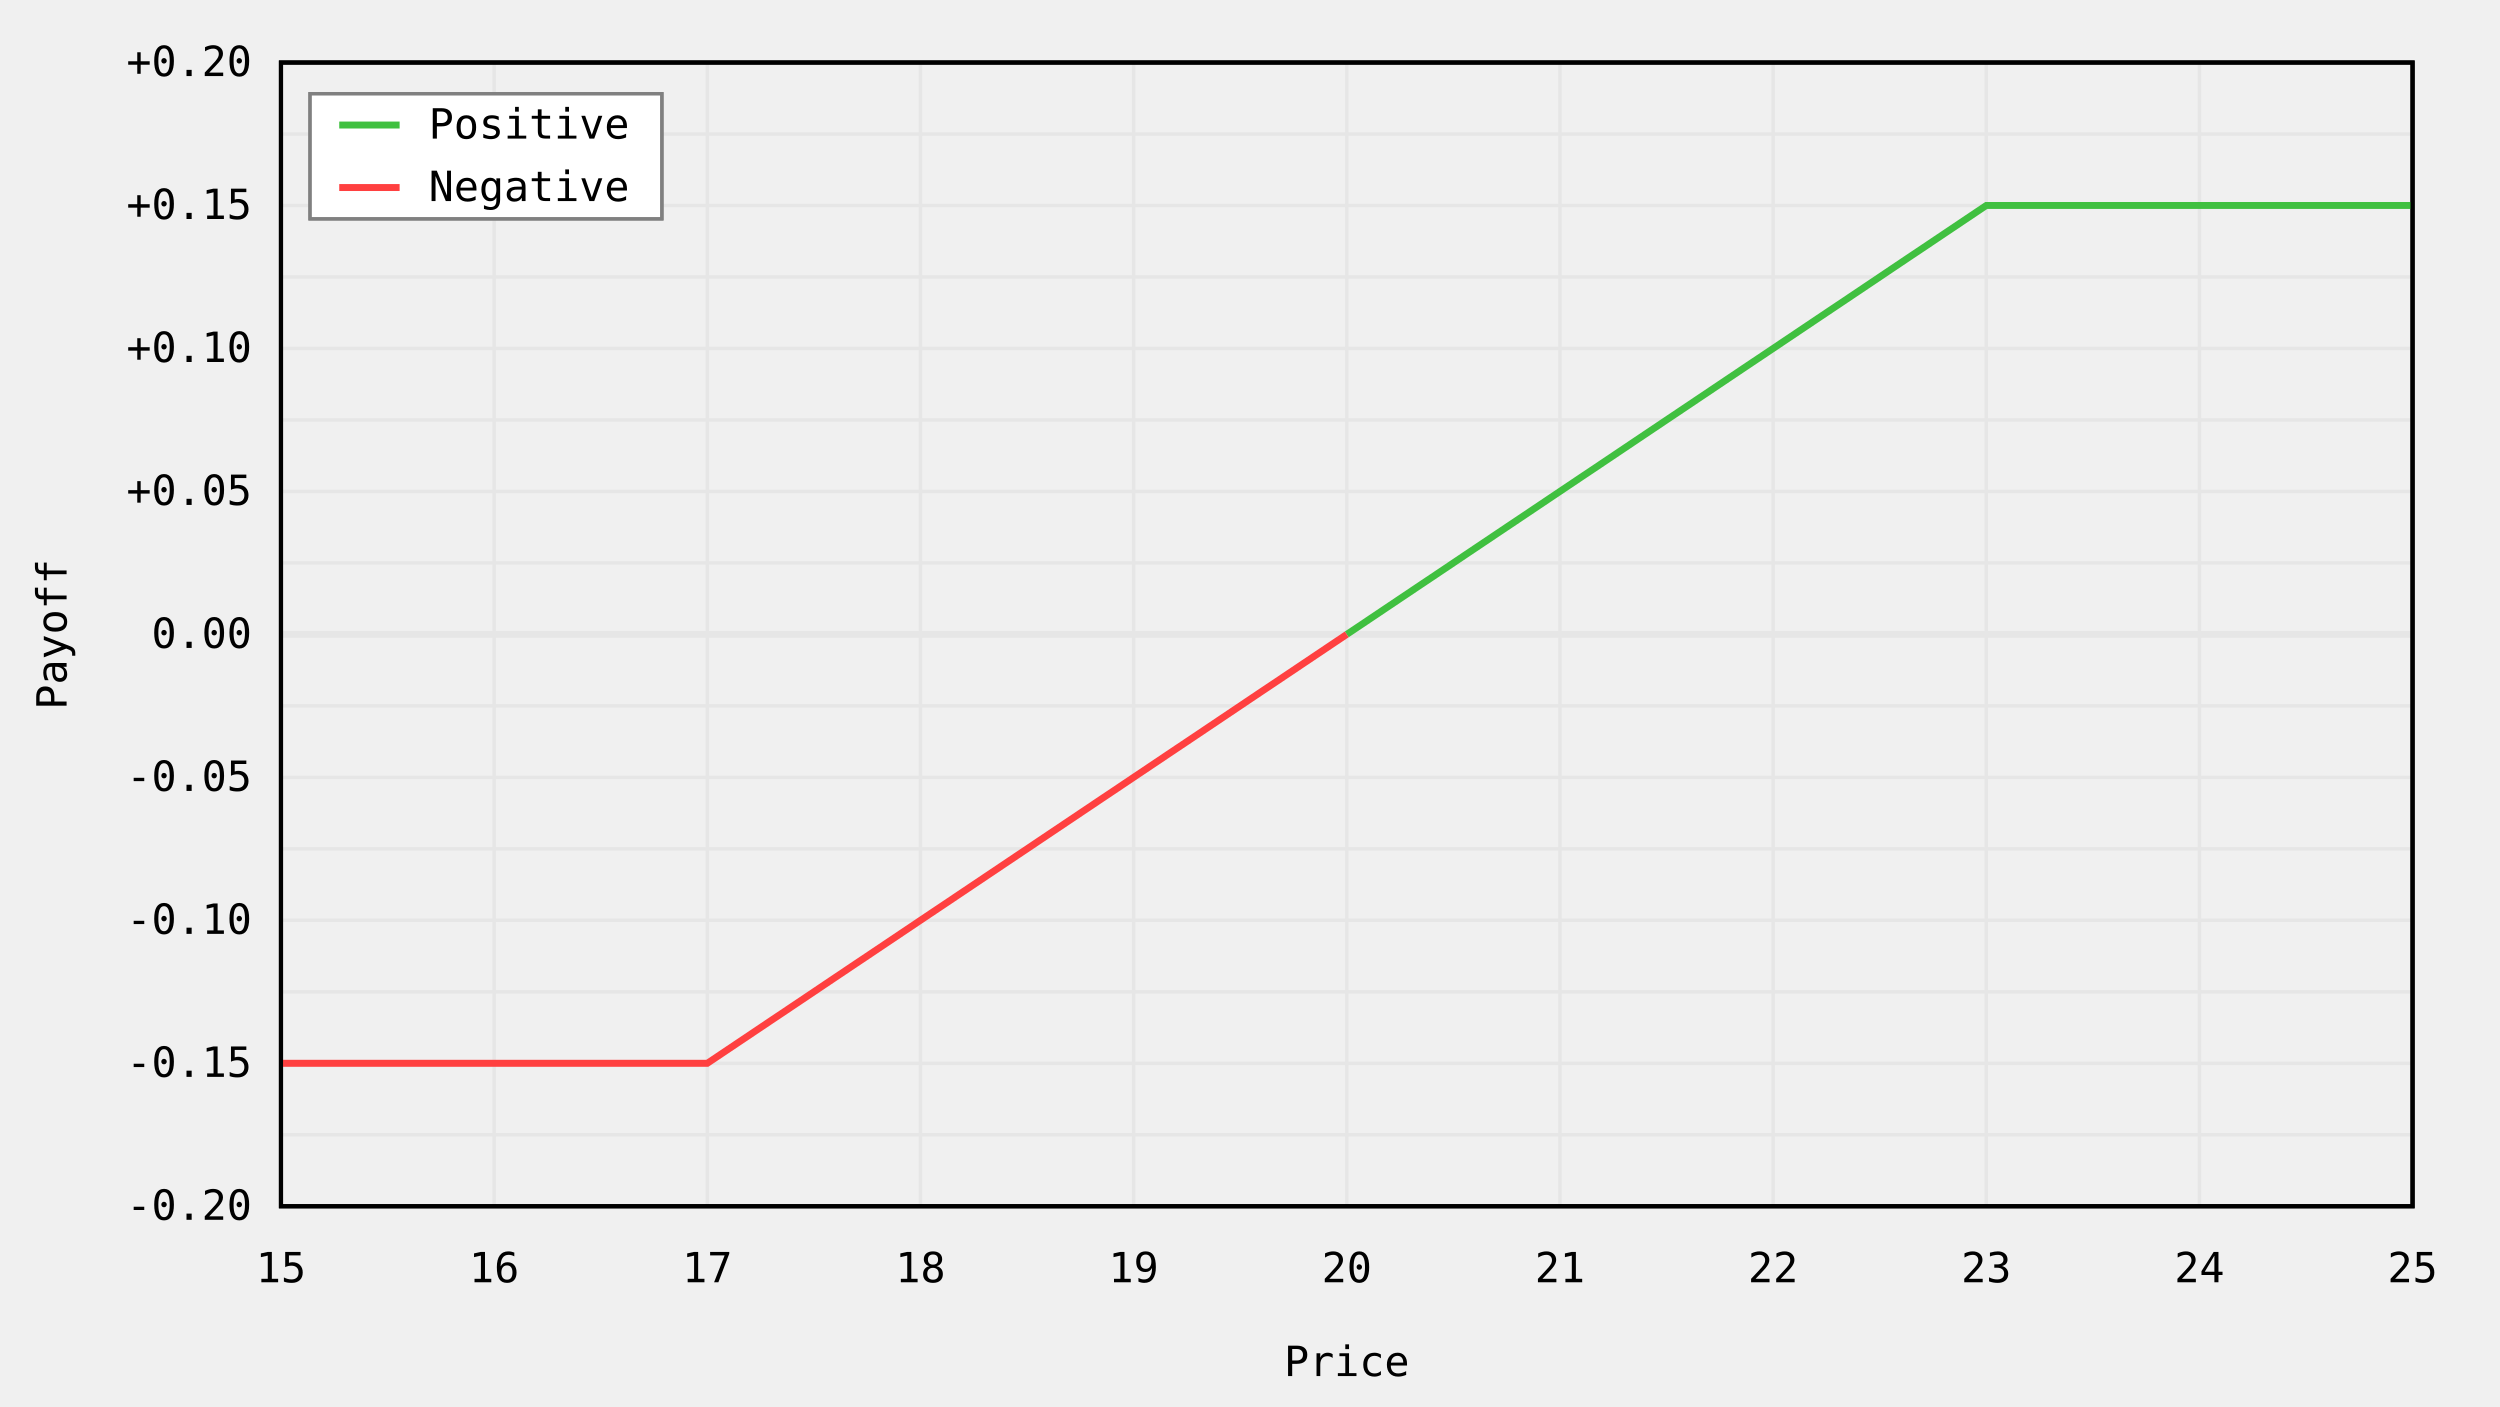
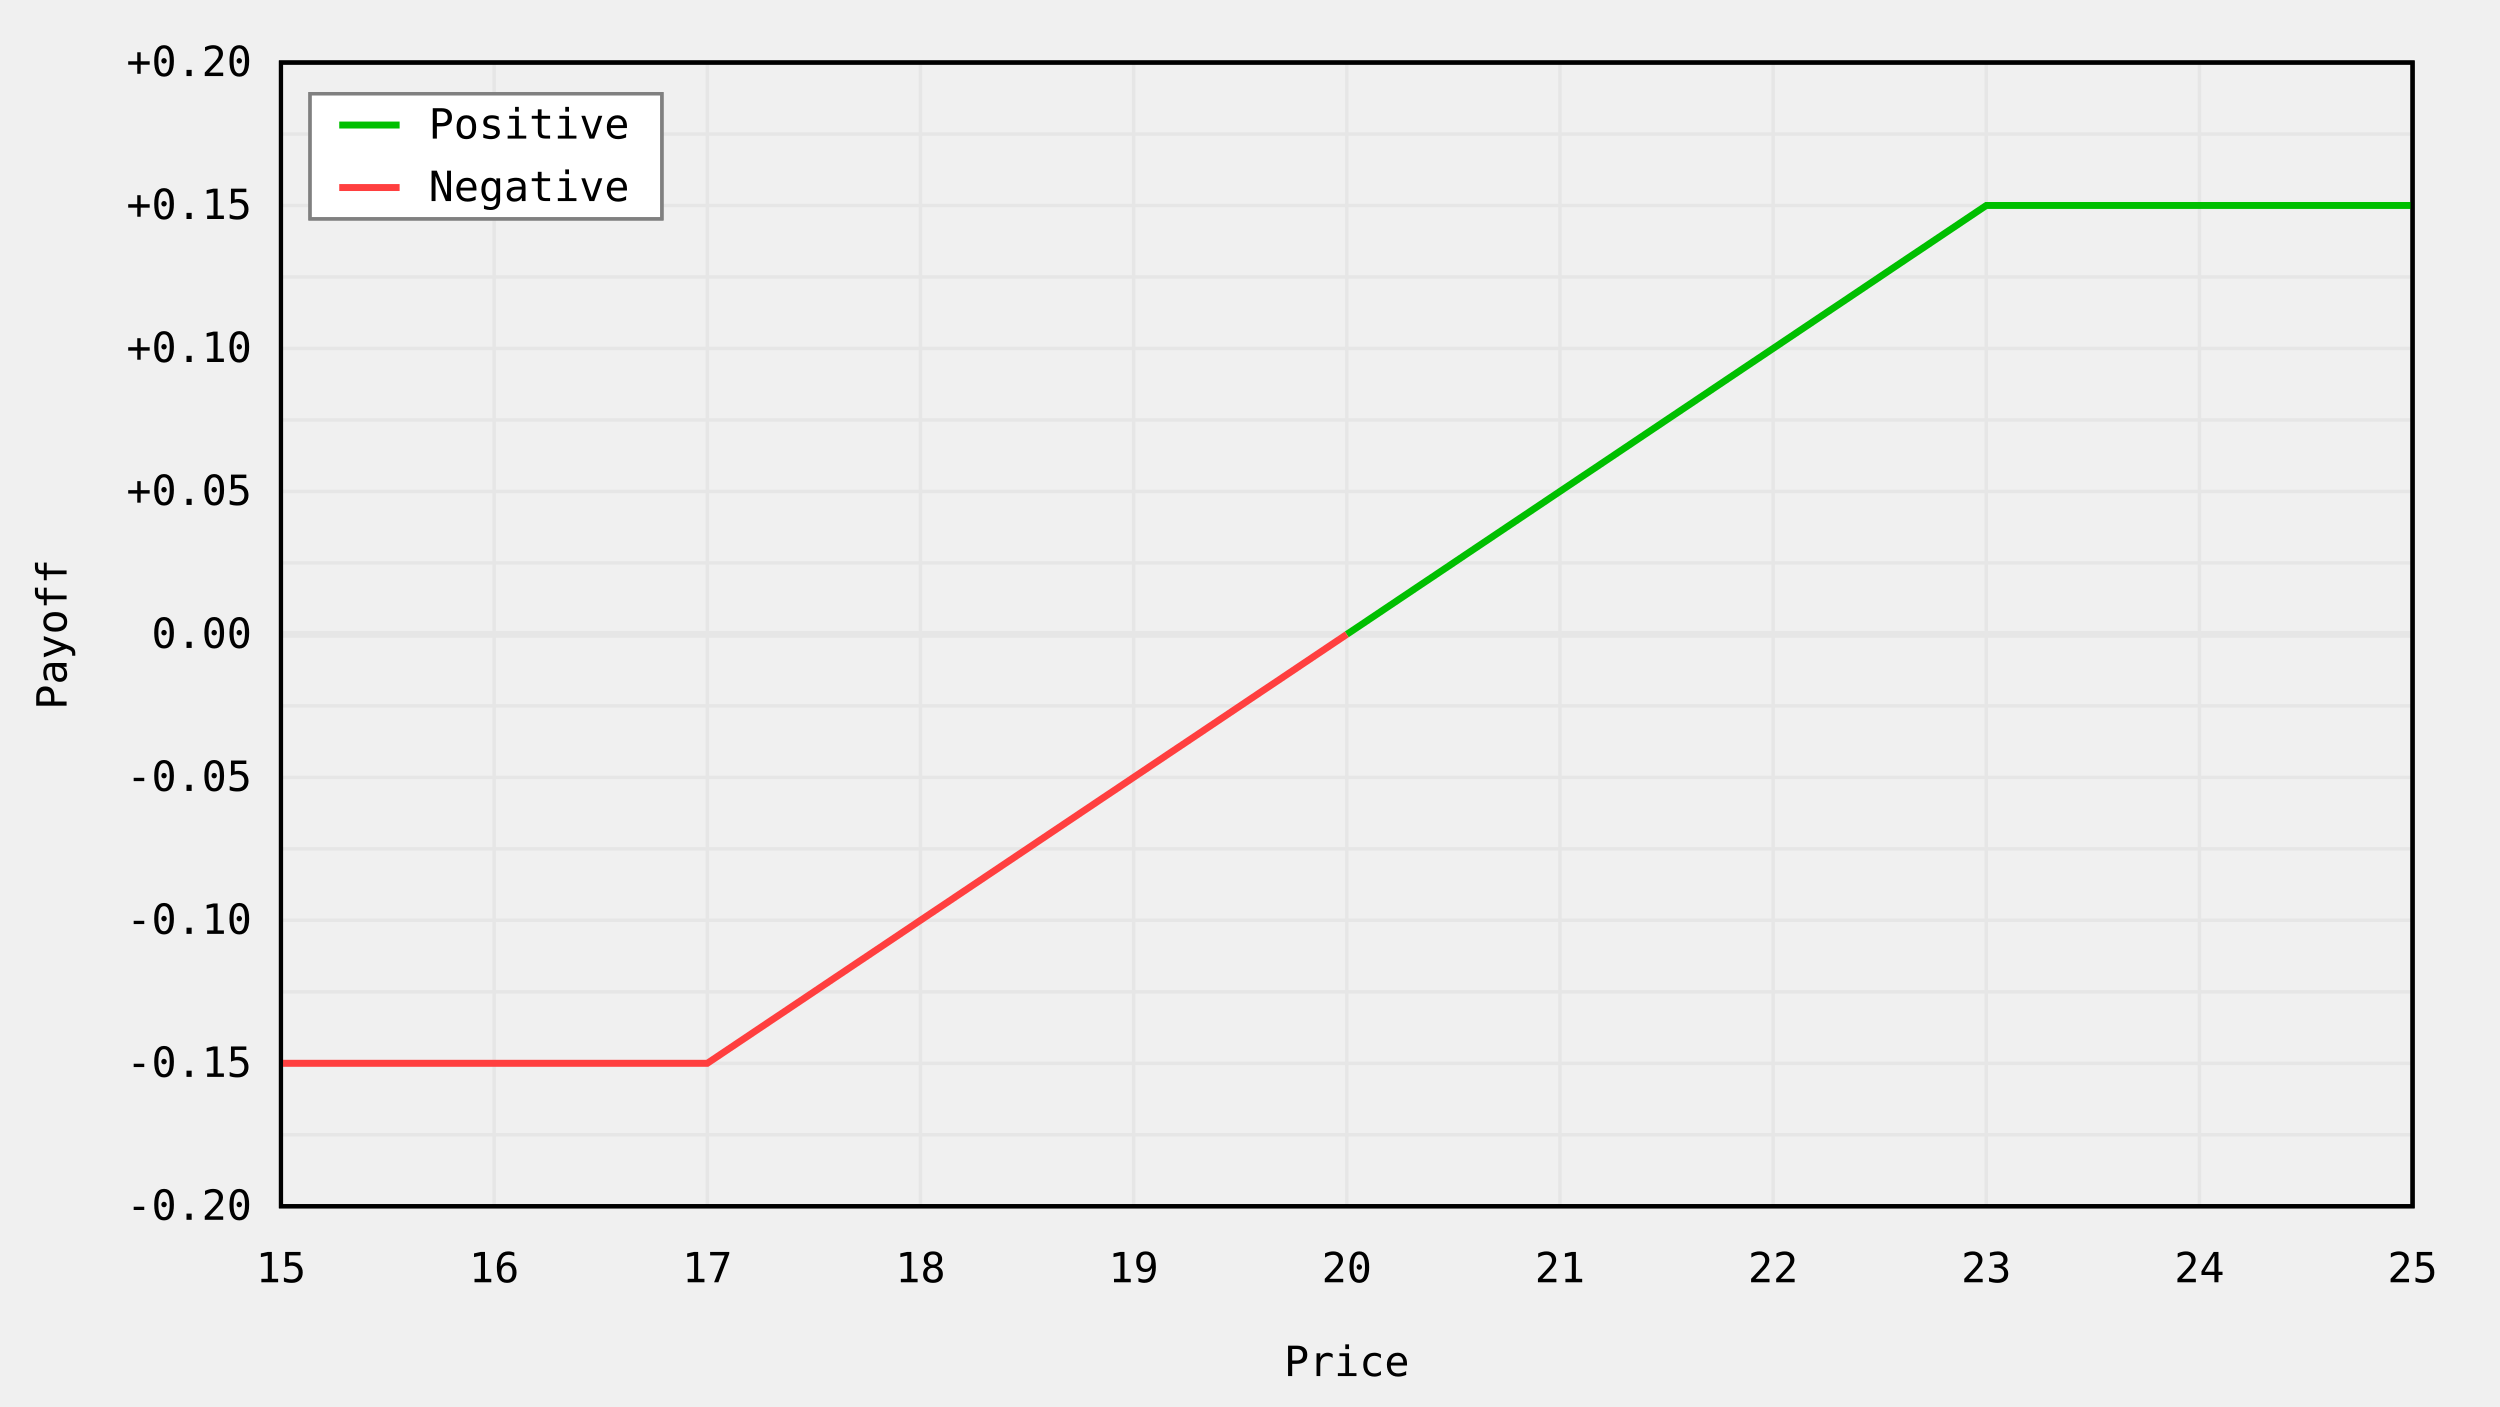
<svg xmlns="http://www.w3.org/2000/svg" xmlns:xlink="http://www.w3.org/1999/xlink" width="720" height="405" viewBox="0 0 720 405">
  <g id="gnuplot_canvas">
    <rect x="0" y="0" width="720" height="405" fill="none" />
    <defs>
      <circle id="gpDot" r="0.5" stroke-width="0.5" stroke="currentColor" />
      <path id="gpPt0" stroke-width="0.222" stroke="currentColor" d="M-1,0 h2 M0,-1 v2" />
      <path id="gpPt1" stroke-width="0.222" stroke="currentColor" d="M-1,-1 L1,1 M1,-1 L-1,1" />
      <path id="gpPt2" stroke-width="0.222" stroke="currentColor" d="M-1,0 L1,0 M0,-1 L0,1 M-1,-1 L1,1 M-1,1 L1,-1" />
      <rect id="gpPt3" stroke-width="0.222" stroke="currentColor" x="-1" y="-1" width="2" height="2" />
      <rect id="gpPt4" stroke-width="0.222" stroke="currentColor" fill="currentColor" x="-1" y="-1" width="2" height="2" />
      <circle id="gpPt5" stroke-width="0.222" stroke="currentColor" cx="0" cy="0" r="1" />
      <use xlink:href="#gpPt5" id="gpPt6" fill="currentColor" stroke="none" />
      <path id="gpPt7" stroke-width="0.222" stroke="currentColor" d="M0,-1.33 L-1.33,0.67 L1.33,0.67 z" />
      <use xlink:href="#gpPt7" id="gpPt8" fill="currentColor" stroke="none" />
      <use xlink:href="#gpPt7" id="gpPt9" stroke="currentColor" transform="rotate(180)" />
      <use xlink:href="#gpPt9" id="gpPt10" fill="currentColor" stroke="none" />
      <use xlink:href="#gpPt3" id="gpPt11" stroke="currentColor" transform="rotate(45)" />
      <use xlink:href="#gpPt11" id="gpPt12" fill="currentColor" stroke="none" />
      <path id="gpPt13" stroke-width="0.222" stroke="currentColor" d="M0,1.330 L1.265,0.411 L0.782,-1.067 L-0.782,-1.076 L-1.265,0.411 z" />
      <use xlink:href="#gpPt13" id="gpPt14" fill="currentColor" stroke="none" />
      <filter id="textbox" filterUnits="objectBoundingBox" x="0" y="0" height="1" width="1">
        <feFlood flood-color="white" flood-opacity="1" result="bgnd" />
        <feComposite in="SourceGraphic" in2="bgnd" operator="atop" />
      </filter>
      <filter id="greybox" filterUnits="objectBoundingBox" x="0" y="0" height="1" width="1">
        <feFlood flood-color="lightgrey" flood-opacity="1" result="grey" />
        <feComposite in="SourceGraphic" in2="grey" operator="atop" />
      </filter>
    </defs>
    <g fill="none" color="white" stroke="currentColor" stroke-width="1.00" stroke-linecap="butt" stroke-linejoin="miter">
</g>
    <g fill="none" color="white" stroke="currentColor" stroke-width="1.20" stroke-linecap="butt" stroke-linejoin="miter">
</g>
    <g fill="none" color="black" stroke="currentColor" stroke-width="1.20" stroke-linecap="butt" stroke-linejoin="miter">
</g>
    <g fill="none" color="black" stroke="black" stroke-width="1.00" stroke-linecap="butt" stroke-linejoin="miter">
</g>
    <g fill="none" color="black" stroke="currentColor" stroke-width="1.00" stroke-linecap="butt" stroke-linejoin="miter">
      <path stroke="rgb(230, 230, 230)" class="gridline" d="M80.92,182.70 L694.82,182.70  " />
    </g>
    <g fill="none" color="black" stroke="rgb(230, 230, 230)" stroke-width="1.20" stroke-linecap="butt" stroke-linejoin="miter">
</g>
    <g fill="none" color="black" stroke="currentColor" stroke-width="1.20" stroke-linecap="butt" stroke-linejoin="miter">
      <path stroke="black" d="M80.92,182.70 M694.82,182.70  " />
      <g transform="translate(72.53,186.60)" stroke="none" fill="black" font-family="monospace" font-size="12.00" text-anchor="end">
        <text>
          <tspan font-family="monospace">0.00</tspan>
        </text>
      </g>
    </g>
    <g fill="none" color="black" stroke="currentColor" stroke-width="1.20" stroke-linecap="butt" stroke-linejoin="miter">
</g>
    <g fill="none" color="black" stroke="black" stroke-width="1.00" stroke-linecap="butt" stroke-linejoin="miter">
</g>
    <g fill="none" color="black" stroke="currentColor" stroke-width="1.00" stroke-linecap="butt" stroke-linejoin="miter">
      <path stroke="rgb(230, 230, 230)" class="gridline" d="M80.92,347.40 L694.82,347.40  " />
    </g>
    <g fill="none" color="black" stroke="rgb(230, 230, 230)" stroke-width="1.20" stroke-linecap="butt" stroke-linejoin="miter">
</g>
    <g fill="none" color="black" stroke="currentColor" stroke-width="1.20" stroke-linecap="butt" stroke-linejoin="miter">
      <path stroke="black" d="M80.92,347.40 M694.82,347.40  " />
      <g transform="translate(72.53,351.30)" stroke="none" fill="black" font-family="monospace" font-size="12.00" text-anchor="end">
        <text>
          <tspan font-family="monospace">-0.20</tspan>
        </text>
      </g>
    </g>
    <g fill="none" color="black" stroke="currentColor" stroke-width="1.20" stroke-linecap="butt" stroke-linejoin="miter">
</g>
    <g fill="none" color="black" stroke="black" stroke-width="1.00" stroke-linecap="butt" stroke-linejoin="miter">
</g>
    <g fill="none" color="black" stroke="currentColor" stroke-width="1.00" stroke-linecap="butt" stroke-linejoin="miter">
      <path stroke="rgb(230, 230, 230)" class="gridline" d="M80.92,326.81 L694.82,326.81  " />
    </g>
    <g fill="none" color="black" stroke="rgb(230, 230, 230)" stroke-width="1.20" stroke-linecap="butt" stroke-linejoin="miter">
</g>
    <g fill="none" color="black" stroke="currentColor" stroke-width="1.20" stroke-linecap="butt" stroke-linejoin="miter">
      <path stroke="black" d="M80.92,326.81 M694.82,326.81  " />
    </g>
    <g fill="none" color="black" stroke="black" stroke-width="1.00" stroke-linecap="butt" stroke-linejoin="miter">
</g>
    <g fill="none" color="black" stroke="currentColor" stroke-width="1.00" stroke-linecap="butt" stroke-linejoin="miter">
      <path stroke="rgb(230, 230, 230)" class="gridline" d="M80.92,306.23 L694.82,306.23  " />
    </g>
    <g fill="none" color="black" stroke="rgb(230, 230, 230)" stroke-width="1.20" stroke-linecap="butt" stroke-linejoin="miter">
</g>
    <g fill="none" color="black" stroke="currentColor" stroke-width="1.20" stroke-linecap="butt" stroke-linejoin="miter">
      <path stroke="black" d="M80.92,306.23 M694.82,306.23  " />
      <g transform="translate(72.53,310.13)" stroke="none" fill="black" font-family="monospace" font-size="12.00" text-anchor="end">
        <text>
          <tspan font-family="monospace">-0.15</tspan>
        </text>
      </g>
    </g>
    <g fill="none" color="black" stroke="currentColor" stroke-width="1.20" stroke-linecap="butt" stroke-linejoin="miter">
</g>
    <g fill="none" color="black" stroke="black" stroke-width="1.00" stroke-linecap="butt" stroke-linejoin="miter">
</g>
    <g fill="none" color="black" stroke="currentColor" stroke-width="1.00" stroke-linecap="butt" stroke-linejoin="miter">
      <path stroke="rgb(230, 230, 230)" class="gridline" d="M80.92,285.64 L694.82,285.64  " />
    </g>
    <g fill="none" color="black" stroke="rgb(230, 230, 230)" stroke-width="1.20" stroke-linecap="butt" stroke-linejoin="miter">
</g>
    <g fill="none" color="black" stroke="currentColor" stroke-width="1.20" stroke-linecap="butt" stroke-linejoin="miter">
      <path stroke="black" d="M80.92,285.64 M694.82,285.64  " />
    </g>
    <g fill="none" color="black" stroke="black" stroke-width="1.00" stroke-linecap="butt" stroke-linejoin="miter">
</g>
    <g fill="none" color="black" stroke="currentColor" stroke-width="1.00" stroke-linecap="butt" stroke-linejoin="miter">
      <path stroke="rgb(230, 230, 230)" class="gridline" d="M80.92,265.05 L694.82,265.05  " />
    </g>
    <g fill="none" color="black" stroke="rgb(230, 230, 230)" stroke-width="1.20" stroke-linecap="butt" stroke-linejoin="miter">
</g>
    <g fill="none" color="black" stroke="currentColor" stroke-width="1.20" stroke-linecap="butt" stroke-linejoin="miter">
      <path stroke="black" d="M80.92,265.05 M694.82,265.05  " />
      <g transform="translate(72.53,268.95)" stroke="none" fill="black" font-family="monospace" font-size="12.00" text-anchor="end">
        <text>
          <tspan font-family="monospace">-0.10</tspan>
        </text>
      </g>
    </g>
    <g fill="none" color="black" stroke="currentColor" stroke-width="1.20" stroke-linecap="butt" stroke-linejoin="miter">
</g>
    <g fill="none" color="black" stroke="black" stroke-width="1.00" stroke-linecap="butt" stroke-linejoin="miter">
</g>
    <g fill="none" color="black" stroke="currentColor" stroke-width="1.00" stroke-linecap="butt" stroke-linejoin="miter">
      <path stroke="rgb(230, 230, 230)" class="gridline" d="M80.92,244.47 L694.82,244.47  " />
    </g>
    <g fill="none" color="black" stroke="rgb(230, 230, 230)" stroke-width="1.20" stroke-linecap="butt" stroke-linejoin="miter">
</g>
    <g fill="none" color="black" stroke="currentColor" stroke-width="1.20" stroke-linecap="butt" stroke-linejoin="miter">
      <path stroke="black" d="M80.92,244.47 M694.82,244.47  " />
    </g>
    <g fill="none" color="black" stroke="black" stroke-width="1.00" stroke-linecap="butt" stroke-linejoin="miter">
</g>
    <g fill="none" color="black" stroke="currentColor" stroke-width="1.00" stroke-linecap="butt" stroke-linejoin="miter">
      <path stroke="rgb(230, 230, 230)" class="gridline" d="M80.92,223.88 L694.82,223.88  " />
    </g>
    <g fill="none" color="black" stroke="rgb(230, 230, 230)" stroke-width="1.20" stroke-linecap="butt" stroke-linejoin="miter">
</g>
    <g fill="none" color="black" stroke="currentColor" stroke-width="1.20" stroke-linecap="butt" stroke-linejoin="miter">
      <path stroke="black" d="M80.92,223.88 M694.82,223.88  " />
      <g transform="translate(72.53,227.78)" stroke="none" fill="black" font-family="monospace" font-size="12.00" text-anchor="end">
        <text>
          <tspan font-family="monospace">-0.05</tspan>
        </text>
      </g>
    </g>
    <g fill="none" color="black" stroke="currentColor" stroke-width="1.20" stroke-linecap="butt" stroke-linejoin="miter">
</g>
    <g fill="none" color="black" stroke="black" stroke-width="1.00" stroke-linecap="butt" stroke-linejoin="miter">
</g>
    <g fill="none" color="black" stroke="currentColor" stroke-width="1.00" stroke-linecap="butt" stroke-linejoin="miter">
      <path stroke="rgb(230, 230, 230)" class="gridline" d="M80.92,203.29 L694.82,203.29  " />
    </g>
    <g fill="none" color="black" stroke="rgb(230, 230, 230)" stroke-width="1.20" stroke-linecap="butt" stroke-linejoin="miter">
</g>
    <g fill="none" color="black" stroke="currentColor" stroke-width="1.20" stroke-linecap="butt" stroke-linejoin="miter">
      <path stroke="black" d="M80.92,203.29 M694.82,203.29  " />
    </g>
    <g fill="none" color="black" stroke="black" stroke-width="1.00" stroke-linecap="butt" stroke-linejoin="miter">
</g>
    <g fill="none" color="black" stroke="currentColor" stroke-width="1.00" stroke-linecap="butt" stroke-linejoin="miter">
      <path stroke="rgb(230, 230, 230)" class="gridline" d="M80.92,182.70 L694.82,182.70  " />
    </g>
    <g fill="none" color="black" stroke="rgb(230, 230, 230)" stroke-width="1.20" stroke-linecap="butt" stroke-linejoin="miter">
</g>
    <g fill="none" color="black" stroke="currentColor" stroke-width="1.20" stroke-linecap="butt" stroke-linejoin="miter">
      <path stroke="black" d="M80.92,182.70 M694.82,182.70  " />
    </g>
    <g fill="none" color="black" stroke="black" stroke-width="1.00" stroke-linecap="butt" stroke-linejoin="miter">
</g>
    <g fill="none" color="black" stroke="currentColor" stroke-width="1.00" stroke-linecap="butt" stroke-linejoin="miter">
      <path stroke="rgb(230, 230, 230)" class="gridline" d="M80.92,162.12 L694.82,162.12  " />
    </g>
    <g fill="none" color="black" stroke="rgb(230, 230, 230)" stroke-width="1.20" stroke-linecap="butt" stroke-linejoin="miter">
</g>
    <g fill="none" color="black" stroke="currentColor" stroke-width="1.20" stroke-linecap="butt" stroke-linejoin="miter">
      <path stroke="black" d="M80.92,162.12 M694.82,162.12  " />
    </g>
    <g fill="none" color="black" stroke="black" stroke-width="1.00" stroke-linecap="butt" stroke-linejoin="miter">
</g>
    <g fill="none" color="black" stroke="currentColor" stroke-width="1.00" stroke-linecap="butt" stroke-linejoin="miter">
      <path stroke="rgb(230, 230, 230)" class="gridline" d="M80.92,141.53 L694.82,141.53  " />
    </g>
    <g fill="none" color="black" stroke="rgb(230, 230, 230)" stroke-width="1.20" stroke-linecap="butt" stroke-linejoin="miter">
</g>
    <g fill="none" color="black" stroke="currentColor" stroke-width="1.20" stroke-linecap="butt" stroke-linejoin="miter">
      <path stroke="black" d="M80.92,141.53 M694.82,141.53  " />
      <g transform="translate(72.53,145.43)" stroke="none" fill="black" font-family="monospace" font-size="12.00" text-anchor="end">
        <text>
          <tspan font-family="monospace">+0.05</tspan>
        </text>
      </g>
    </g>
    <g fill="none" color="black" stroke="currentColor" stroke-width="1.20" stroke-linecap="butt" stroke-linejoin="miter">
</g>
    <g fill="none" color="black" stroke="black" stroke-width="1.00" stroke-linecap="butt" stroke-linejoin="miter">
</g>
    <g fill="none" color="black" stroke="currentColor" stroke-width="1.00" stroke-linecap="butt" stroke-linejoin="miter">
      <path stroke="rgb(230, 230, 230)" class="gridline" d="M80.92,120.94 L694.82,120.94  " />
    </g>
    <g fill="none" color="black" stroke="rgb(230, 230, 230)" stroke-width="1.20" stroke-linecap="butt" stroke-linejoin="miter">
</g>
    <g fill="none" color="black" stroke="currentColor" stroke-width="1.20" stroke-linecap="butt" stroke-linejoin="miter">
      <path stroke="black" d="M80.92,120.94 M694.82,120.94  " />
    </g>
    <g fill="none" color="black" stroke="black" stroke-width="1.00" stroke-linecap="butt" stroke-linejoin="miter">
</g>
    <g fill="none" color="black" stroke="currentColor" stroke-width="1.00" stroke-linecap="butt" stroke-linejoin="miter">
      <path stroke="rgb(230, 230, 230)" class="gridline" d="M80.92,100.36 L694.82,100.36  " />
    </g>
    <g fill="none" color="black" stroke="rgb(230, 230, 230)" stroke-width="1.20" stroke-linecap="butt" stroke-linejoin="miter">
</g>
    <g fill="none" color="black" stroke="currentColor" stroke-width="1.20" stroke-linecap="butt" stroke-linejoin="miter">
      <path stroke="black" d="M80.92,100.36 M694.82,100.36  " />
      <g transform="translate(72.53,104.26)" stroke="none" fill="black" font-family="monospace" font-size="12.00" text-anchor="end">
        <text>
          <tspan font-family="monospace">+0.10</tspan>
        </text>
      </g>
    </g>
    <g fill="none" color="black" stroke="currentColor" stroke-width="1.20" stroke-linecap="butt" stroke-linejoin="miter">
</g>
    <g fill="none" color="black" stroke="black" stroke-width="1.00" stroke-linecap="butt" stroke-linejoin="miter">
</g>
    <g fill="none" color="black" stroke="currentColor" stroke-width="1.00" stroke-linecap="butt" stroke-linejoin="miter">
      <path stroke="rgb(230, 230, 230)" class="gridline" d="M80.92,79.77 L694.82,79.77  " />
    </g>
    <g fill="none" color="black" stroke="rgb(230, 230, 230)" stroke-width="1.20" stroke-linecap="butt" stroke-linejoin="miter">
</g>
    <g fill="none" color="black" stroke="currentColor" stroke-width="1.20" stroke-linecap="butt" stroke-linejoin="miter">
      <path stroke="black" d="M80.92,79.77 M694.82,79.77  " />
    </g>
    <g fill="none" color="black" stroke="black" stroke-width="1.00" stroke-linecap="butt" stroke-linejoin="miter">
</g>
    <g fill="none" color="black" stroke="currentColor" stroke-width="1.00" stroke-linecap="butt" stroke-linejoin="miter">
      <path stroke="rgb(230, 230, 230)" class="gridline" d="M80.92,59.18 L89.31,59.18 M190.60,59.18 L694.82,59.18  " />
    </g>
    <g fill="none" color="black" stroke="rgb(230, 230, 230)" stroke-width="1.20" stroke-linecap="butt" stroke-linejoin="miter">
</g>
    <g fill="none" color="black" stroke="currentColor" stroke-width="1.20" stroke-linecap="butt" stroke-linejoin="miter">
      <path stroke="black" d="M80.92,59.18 M694.82,59.18  " />
      <g transform="translate(72.53,63.08)" stroke="none" fill="black" font-family="monospace" font-size="12.00" text-anchor="end">
        <text>
          <tspan font-family="monospace">+0.15</tspan>
        </text>
      </g>
    </g>
    <g fill="none" color="black" stroke="currentColor" stroke-width="1.20" stroke-linecap="butt" stroke-linejoin="miter">
</g>
    <g fill="none" color="black" stroke="black" stroke-width="1.00" stroke-linecap="butt" stroke-linejoin="miter">
</g>
    <g fill="none" color="black" stroke="currentColor" stroke-width="1.00" stroke-linecap="butt" stroke-linejoin="miter">
      <path stroke="rgb(230, 230, 230)" class="gridline" d="M80.92,38.60 L89.31,38.60 M190.60,38.60 L694.82,38.60  " />
    </g>
    <g fill="none" color="black" stroke="rgb(230, 230, 230)" stroke-width="1.20" stroke-linecap="butt" stroke-linejoin="miter">
</g>
    <g fill="none" color="black" stroke="currentColor" stroke-width="1.20" stroke-linecap="butt" stroke-linejoin="miter">
      <path stroke="black" d="M80.92,38.60 M694.82,38.60  " />
    </g>
    <g fill="none" color="black" stroke="black" stroke-width="1.00" stroke-linecap="butt" stroke-linejoin="miter">
</g>
    <g fill="none" color="black" stroke="currentColor" stroke-width="1.00" stroke-linecap="butt" stroke-linejoin="miter">
      <path stroke="rgb(230, 230, 230)" class="gridline" d="M80.92,18.01 L694.82,18.01  " />
    </g>
    <g fill="none" color="black" stroke="rgb(230, 230, 230)" stroke-width="1.20" stroke-linecap="butt" stroke-linejoin="miter">
</g>
    <g fill="none" color="black" stroke="currentColor" stroke-width="1.20" stroke-linecap="butt" stroke-linejoin="miter">
      <path stroke="black" d="M80.92,18.01 M694.82,18.01  " />
      <g transform="translate(72.53,21.91)" stroke="none" fill="black" font-family="monospace" font-size="12.00" text-anchor="end">
        <text>
          <tspan font-family="monospace">+0.20</tspan>
        </text>
      </g>
    </g>
    <g fill="none" color="black" stroke="currentColor" stroke-width="1.20" stroke-linecap="butt" stroke-linejoin="miter">
</g>
    <g fill="none" color="black" stroke="black" stroke-width="1.00" stroke-linecap="butt" stroke-linejoin="miter">
</g>
    <g fill="none" color="black" stroke="currentColor" stroke-width="1.00" stroke-linecap="butt" stroke-linejoin="miter">
      <path stroke="rgb(230, 230, 230)" class="gridline" d="M80.92,347.40 L80.92,18.01  " />
    </g>
    <g fill="none" color="black" stroke="rgb(230, 230, 230)" stroke-width="1.20" stroke-linecap="butt" stroke-linejoin="miter">
</g>
    <g fill="none" color="black" stroke="currentColor" stroke-width="1.20" stroke-linecap="butt" stroke-linejoin="miter">
      <path stroke="black" d="M80.92,347.40 M80.92,18.01  " />
      <g transform="translate(80.92,369.30)" stroke="none" fill="black" font-family="monospace" font-size="12.00" text-anchor="middle">
        <text>
          <tspan font-family="monospace"> 15</tspan>
        </text>
      </g>
    </g>
    <g fill="none" color="black" stroke="currentColor" stroke-width="1.20" stroke-linecap="butt" stroke-linejoin="miter">
</g>
    <g fill="none" color="black" stroke="black" stroke-width="1.00" stroke-linecap="butt" stroke-linejoin="miter">
</g>
    <g fill="none" color="black" stroke="currentColor" stroke-width="1.00" stroke-linecap="butt" stroke-linejoin="miter">
      <path stroke="rgb(230, 230, 230)" class="gridline" d="M142.31,347.40 L142.31,63.01 M142.31,27.01 L142.31,18.01  " />
    </g>
    <g fill="none" color="black" stroke="rgb(230, 230, 230)" stroke-width="1.20" stroke-linecap="butt" stroke-linejoin="miter">
</g>
    <g fill="none" color="black" stroke="currentColor" stroke-width="1.20" stroke-linecap="butt" stroke-linejoin="miter">
      <path stroke="black" d="M142.31,347.40 M142.31,18.01  " />
      <g transform="translate(142.31,369.30)" stroke="none" fill="black" font-family="monospace" font-size="12.00" text-anchor="middle">
        <text>
          <tspan font-family="monospace"> 16</tspan>
        </text>
      </g>
    </g>
    <g fill="none" color="black" stroke="currentColor" stroke-width="1.20" stroke-linecap="butt" stroke-linejoin="miter">
</g>
    <g fill="none" color="black" stroke="black" stroke-width="1.00" stroke-linecap="butt" stroke-linejoin="miter">
</g>
    <g fill="none" color="black" stroke="currentColor" stroke-width="1.00" stroke-linecap="butt" stroke-linejoin="miter">
      <path stroke="rgb(230, 230, 230)" class="gridline" d="M203.70,347.40 L203.70,18.01  " />
    </g>
    <g fill="none" color="black" stroke="rgb(230, 230, 230)" stroke-width="1.20" stroke-linecap="butt" stroke-linejoin="miter">
</g>
    <g fill="none" color="black" stroke="currentColor" stroke-width="1.20" stroke-linecap="butt" stroke-linejoin="miter">
      <path stroke="black" d="M203.70,347.40 M203.70,18.01  " />
      <g transform="translate(203.70,369.30)" stroke="none" fill="black" font-family="monospace" font-size="12.00" text-anchor="middle">
        <text>
          <tspan font-family="monospace"> 17</tspan>
        </text>
      </g>
    </g>
    <g fill="none" color="black" stroke="currentColor" stroke-width="1.20" stroke-linecap="butt" stroke-linejoin="miter">
</g>
    <g fill="none" color="black" stroke="black" stroke-width="1.00" stroke-linecap="butt" stroke-linejoin="miter">
</g>
    <g fill="none" color="black" stroke="currentColor" stroke-width="1.00" stroke-linecap="butt" stroke-linejoin="miter">
      <path stroke="rgb(230, 230, 230)" class="gridline" d="M265.09,347.40 L265.09,18.01  " />
    </g>
    <g fill="none" color="black" stroke="rgb(230, 230, 230)" stroke-width="1.20" stroke-linecap="butt" stroke-linejoin="miter">
</g>
    <g fill="none" color="black" stroke="currentColor" stroke-width="1.20" stroke-linecap="butt" stroke-linejoin="miter">
      <path stroke="black" d="M265.09,347.40 M265.09,18.01  " />
      <g transform="translate(265.09,369.30)" stroke="none" fill="black" font-family="monospace" font-size="12.00" text-anchor="middle">
        <text>
          <tspan font-family="monospace"> 18</tspan>
        </text>
      </g>
    </g>
    <g fill="none" color="black" stroke="currentColor" stroke-width="1.20" stroke-linecap="butt" stroke-linejoin="miter">
</g>
    <g fill="none" color="black" stroke="black" stroke-width="1.00" stroke-linecap="butt" stroke-linejoin="miter">
</g>
    <g fill="none" color="black" stroke="currentColor" stroke-width="1.00" stroke-linecap="butt" stroke-linejoin="miter">
      <path stroke="rgb(230, 230, 230)" class="gridline" d="M326.48,347.40 L326.48,18.01  " />
    </g>
    <g fill="none" color="black" stroke="rgb(230, 230, 230)" stroke-width="1.20" stroke-linecap="butt" stroke-linejoin="miter">
</g>
    <g fill="none" color="black" stroke="currentColor" stroke-width="1.20" stroke-linecap="butt" stroke-linejoin="miter">
      <path stroke="black" d="M326.48,347.40 M326.48,18.01  " />
      <g transform="translate(326.48,369.30)" stroke="none" fill="black" font-family="monospace" font-size="12.00" text-anchor="middle">
        <text>
          <tspan font-family="monospace"> 19</tspan>
        </text>
      </g>
    </g>
    <g fill="none" color="black" stroke="currentColor" stroke-width="1.20" stroke-linecap="butt" stroke-linejoin="miter">
</g>
    <g fill="none" color="black" stroke="black" stroke-width="1.00" stroke-linecap="butt" stroke-linejoin="miter">
</g>
    <g fill="none" color="black" stroke="currentColor" stroke-width="1.00" stroke-linecap="butt" stroke-linejoin="miter">
      <path stroke="rgb(230, 230, 230)" class="gridline" d="M387.87,347.40 L387.87,18.01  " />
    </g>
    <g fill="none" color="black" stroke="rgb(230, 230, 230)" stroke-width="1.20" stroke-linecap="butt" stroke-linejoin="miter">
</g>
    <g fill="none" color="black" stroke="currentColor" stroke-width="1.20" stroke-linecap="butt" stroke-linejoin="miter">
      <path stroke="black" d="M387.87,347.40 M387.87,18.01  " />
      <g transform="translate(387.87,369.30)" stroke="none" fill="black" font-family="monospace" font-size="12.00" text-anchor="middle">
        <text>
          <tspan font-family="monospace"> 20</tspan>
        </text>
      </g>
    </g>
    <g fill="none" color="black" stroke="currentColor" stroke-width="1.20" stroke-linecap="butt" stroke-linejoin="miter">
</g>
    <g fill="none" color="black" stroke="black" stroke-width="1.00" stroke-linecap="butt" stroke-linejoin="miter">
</g>
    <g fill="none" color="black" stroke="currentColor" stroke-width="1.00" stroke-linecap="butt" stroke-linejoin="miter">
      <path stroke="rgb(230, 230, 230)" class="gridline" d="M449.26,347.40 L449.26,18.01  " />
    </g>
    <g fill="none" color="black" stroke="rgb(230, 230, 230)" stroke-width="1.20" stroke-linecap="butt" stroke-linejoin="miter">
</g>
    <g fill="none" color="black" stroke="currentColor" stroke-width="1.20" stroke-linecap="butt" stroke-linejoin="miter">
      <path stroke="black" d="M449.26,347.40 M449.26,18.01  " />
      <g transform="translate(449.26,369.30)" stroke="none" fill="black" font-family="monospace" font-size="12.00" text-anchor="middle">
        <text>
          <tspan font-family="monospace"> 21</tspan>
        </text>
      </g>
    </g>
    <g fill="none" color="black" stroke="currentColor" stroke-width="1.20" stroke-linecap="butt" stroke-linejoin="miter">
</g>
    <g fill="none" color="black" stroke="black" stroke-width="1.00" stroke-linecap="butt" stroke-linejoin="miter">
</g>
    <g fill="none" color="black" stroke="currentColor" stroke-width="1.00" stroke-linecap="butt" stroke-linejoin="miter">
      <path stroke="rgb(230, 230, 230)" class="gridline" d="M510.65,347.40 L510.65,18.01  " />
    </g>
    <g fill="none" color="black" stroke="rgb(230, 230, 230)" stroke-width="1.20" stroke-linecap="butt" stroke-linejoin="miter">
</g>
    <g fill="none" color="black" stroke="currentColor" stroke-width="1.20" stroke-linecap="butt" stroke-linejoin="miter">
      <path stroke="black" d="M510.65,347.40 M510.65,18.01  " />
      <g transform="translate(510.65,369.30)" stroke="none" fill="black" font-family="monospace" font-size="12.00" text-anchor="middle">
        <text>
          <tspan font-family="monospace"> 22</tspan>
        </text>
      </g>
    </g>
    <g fill="none" color="black" stroke="currentColor" stroke-width="1.20" stroke-linecap="butt" stroke-linejoin="miter">
</g>
    <g fill="none" color="black" stroke="black" stroke-width="1.00" stroke-linecap="butt" stroke-linejoin="miter">
</g>
    <g fill="none" color="black" stroke="currentColor" stroke-width="1.00" stroke-linecap="butt" stroke-linejoin="miter">
      <path stroke="rgb(230, 230, 230)" class="gridline" d="M572.04,347.40 L572.04,18.01  " />
    </g>
    <g fill="none" color="black" stroke="rgb(230, 230, 230)" stroke-width="1.20" stroke-linecap="butt" stroke-linejoin="miter">
</g>
    <g fill="none" color="black" stroke="currentColor" stroke-width="1.20" stroke-linecap="butt" stroke-linejoin="miter">
      <path stroke="black" d="M572.04,347.40 M572.04,18.01  " />
      <g transform="translate(572.04,369.30)" stroke="none" fill="black" font-family="monospace" font-size="12.00" text-anchor="middle">
        <text>
          <tspan font-family="monospace"> 23</tspan>
        </text>
      </g>
    </g>
    <g fill="none" color="black" stroke="currentColor" stroke-width="1.20" stroke-linecap="butt" stroke-linejoin="miter">
</g>
    <g fill="none" color="black" stroke="black" stroke-width="1.00" stroke-linecap="butt" stroke-linejoin="miter">
</g>
    <g fill="none" color="black" stroke="currentColor" stroke-width="1.00" stroke-linecap="butt" stroke-linejoin="miter">
      <path stroke="rgb(230, 230, 230)" class="gridline" d="M633.43,347.40 L633.43,18.01  " />
    </g>
    <g fill="none" color="black" stroke="rgb(230, 230, 230)" stroke-width="1.20" stroke-linecap="butt" stroke-linejoin="miter">
</g>
    <g fill="none" color="black" stroke="currentColor" stroke-width="1.20" stroke-linecap="butt" stroke-linejoin="miter">
      <path stroke="black" d="M633.43,347.40 M633.43,18.01  " />
      <g transform="translate(633.43,369.30)" stroke="none" fill="black" font-family="monospace" font-size="12.00" text-anchor="middle">
        <text>
          <tspan font-family="monospace"> 24</tspan>
        </text>
      </g>
    </g>
    <g fill="none" color="black" stroke="currentColor" stroke-width="1.20" stroke-linecap="butt" stroke-linejoin="miter">
</g>
    <g fill="none" color="black" stroke="black" stroke-width="1.00" stroke-linecap="butt" stroke-linejoin="miter">
</g>
    <g fill="none" color="black" stroke="currentColor" stroke-width="1.00" stroke-linecap="butt" stroke-linejoin="miter">
      <path stroke="rgb(230, 230, 230)" class="gridline" d="M694.82,347.40 L694.82,18.01  " />
    </g>
    <g fill="none" color="black" stroke="rgb(230, 230, 230)" stroke-width="1.20" stroke-linecap="butt" stroke-linejoin="miter">
</g>
    <g fill="none" color="black" stroke="currentColor" stroke-width="1.20" stroke-linecap="butt" stroke-linejoin="miter">
      <path stroke="black" d="M694.82,347.40 M694.82,18.01  " />
      <g transform="translate(694.82,369.30)" stroke="none" fill="black" font-family="monospace" font-size="12.00" text-anchor="middle">
        <text>
          <tspan font-family="monospace"> 25</tspan>
        </text>
      </g>
    </g>
    <g fill="none" color="black" stroke="currentColor" stroke-width="1.20" stroke-linecap="butt" stroke-linejoin="miter">
</g>
    <g fill="none" color="black" stroke="black" stroke-width="2.00" stroke-linecap="butt" stroke-linejoin="miter">
</g>
    <g fill="none" color="black" stroke="currentColor" stroke-width="2.00" stroke-linecap="butt" stroke-linejoin="miter">
      <path stroke="rgb(230, 230, 230)" d="M80.92,182.70 L694.82,182.70  " />
    </g>
    <g fill="none" color="black" stroke="rgb(230, 230, 230)" stroke-width="1.20" stroke-linecap="butt" stroke-linejoin="miter">
</g>
    <g fill="none" color="black" stroke="currentColor" stroke-width="1.20" stroke-linecap="butt" stroke-linejoin="miter">
      <path stroke="black" d="M80.92,18.01 L80.92,347.40 L694.82,347.40 L694.82,18.01 L80.92,18.01 Z  " />
    </g>
    <g fill="none" color="black" stroke="currentColor" stroke-width="1.20" stroke-linecap="butt" stroke-linejoin="miter">
      <g transform="translate(19.18,182.71) rotate(270)" stroke="none" fill="black" font-family="monospace" font-size="12.00" text-anchor="middle">
        <text>
          <tspan font-family="monospace">Payoff</tspan>
        </text>
      </g>
    </g>
    <g fill="none" color="black" stroke="currentColor" stroke-width="1.20" stroke-linecap="butt" stroke-linejoin="miter">
      <g transform="translate(387.87,396.30)" stroke="none" fill="black" font-family="monospace" font-size="12.00" text-anchor="middle">
        <text>
          <tspan font-family="monospace">Price</tspan>
        </text>
      </g>
    </g>
    <g fill="none" color="black" stroke="currentColor" stroke-width="1.20" stroke-linecap="butt" stroke-linejoin="miter">
</g>
    <g fill="none" color="black" stroke="currentColor" stroke-width="1.00" stroke-linecap="butt" stroke-linejoin="miter">
</g>
    <g fill="none" color="black" stroke="currentColor" stroke-width="1.00" stroke-linecap="butt" stroke-linejoin="miter">
      <path stroke="rgb(128, 128, 128)" d="M89.31,63.01 L89.31,27.01 L190.60,27.01 L190.60,63.01 L89.31,63.01 Z  " />
    </g>
    <g id="gnuplot_plot_1">
      <g fill="none" color="white" stroke="rgb(128, 128, 128)" stroke-width="2.00" stroke-linecap="butt" stroke-linejoin="miter">
</g>
      <g fill="none" color="black" stroke="currentColor" stroke-width="2.00" stroke-linecap="butt" stroke-linejoin="miter">
-         <path stroke="rgb( 64, 192,  64)" d="M387.87,182.70 L390.94,180.65 L394.01,178.59 L397.08,176.53 L400.15,174.47 L403.22,172.41 L406.29,170.35 L409.36,168.29   L412.43,166.24 L415.50,164.18 L418.57,162.12 L421.63,160.06 L424.70,158.00 L427.77,155.94 L430.84,153.88 L433.91,151.82   L436.98,149.77 L440.05,147.71 L443.12,145.65 L446.19,143.59 L449.26,141.53 L452.33,139.47 L455.40,137.41 L458.47,135.36   L461.54,133.30 L464.61,131.24 L467.68,129.18 L470.75,127.12 L473.82,125.06 L476.89,123.00 L479.96,120.94 L483.02,118.89   L486.09,116.83 L489.16,114.77 L492.23,112.71 L495.30,110.65 L498.37,108.59 L501.44,106.53 L504.51,104.47 L507.58,102.42   L510.65,100.36 L513.72,98.30 L516.79,96.24 L519.86,94.18 L522.93,92.12 L526.00,90.06 L529.07,88.01 L532.14,85.95   L535.21,83.89 L538.28,81.83 L541.35,79.77 L544.41,77.71 L547.48,75.65 L550.55,73.59 L553.62,71.54 L556.69,69.48   L559.76,67.42 L562.83,65.36 L565.90,63.30 L568.97,61.24 L572.04,59.18 L575.11,59.18 L578.18,59.18 L581.25,59.18   L584.32,59.18 L587.39,59.18 L590.46,59.18 L593.53,59.18 L596.60,59.18 L599.67,59.18 L602.74,59.18 L605.80,59.18   L608.87,59.18 L611.94,59.18 L615.01,59.18 L618.08,59.18 L621.15,59.18 L624.22,59.18 L627.29,59.18 L630.36,59.18   L633.43,59.18 L636.50,59.18 L639.57,59.18 L642.64,59.18 L645.71,59.18 L648.78,59.18 L651.85,59.18 L654.92,59.18   L657.99,59.18 L661.06,59.18 L664.13,59.18 L667.19,59.18 L670.26,59.18 L673.33,59.18 L676.40,59.18 L679.47,59.18   L682.54,59.18 L685.61,59.18 L688.68,59.18 L691.75,59.18 L694.82,59.18  " />
+         <path stroke="rgb(  0, 191,   0)" d="M387.87,182.70 L390.94,180.65 L394.01,178.59 L397.08,176.53 L400.15,174.47 L403.22,172.41 L406.29,170.35 L409.36,168.29   L412.43,166.24 L415.50,164.18 L418.57,162.12 L421.63,160.06 L424.70,158.00 L427.77,155.94 L430.84,153.88 L433.91,151.82   L436.98,149.77 L440.05,147.71 L443.12,145.65 L446.19,143.59 L449.26,141.53 L452.33,139.47 L455.40,137.41 L458.47,135.36   L461.54,133.30 L464.61,131.24 L467.68,129.18 L470.75,127.12 L473.82,125.06 L476.89,123.00 L479.96,120.94 L483.02,118.89   L486.09,116.83 L489.16,114.77 L492.23,112.71 L495.30,110.65 L498.37,108.59 L501.44,106.53 L504.51,104.47 L507.58,102.42   L510.65,100.36 L513.72,98.30 L516.79,96.24 L519.86,94.18 L522.93,92.12 L526.00,90.06 L529.07,88.01 L532.14,85.95   L535.21,83.89 L538.28,81.83 L541.35,79.77 L544.41,77.71 L547.48,75.65 L550.55,73.59 L553.62,71.54 L556.69,69.48   L559.76,67.42 L562.83,65.36 L565.90,63.30 L568.97,61.24 L572.04,59.18 L575.11,59.18 L578.18,59.18 L581.25,59.18   L584.32,59.18 L587.39,59.18 L590.46,59.18 L593.53,59.18 L596.60,59.18 L599.67,59.18 L602.74,59.18 L605.80,59.18   L608.87,59.18 L611.94,59.18 L615.01,59.18 L618.08,59.18 L621.15,59.18 L624.22,59.18 L627.29,59.18 L630.36,59.18   L633.43,59.18 L636.50,59.18 L639.57,59.18 L642.64,59.18 L645.71,59.18 L648.78,59.18 L651.85,59.18 L654.92,59.18   L657.99,59.18 L661.06,59.18 L664.13,59.18 L667.19,59.18 L670.26,59.18 L673.33,59.18 L676.40,59.18 L679.47,59.18   L682.54,59.18 L685.61,59.18 L688.68,59.18 L691.75,59.18 L694.82,59.18  " />
      </g>
    </g>
    <g id="gnuplot_plot_2">
      <g fill="none" color="black" stroke="currentColor" stroke-width="2.00" stroke-linecap="butt" stroke-linejoin="miter">
-         <path stroke="rgb(255,  64,  64)" d="M80.92,306.23 L83.99,306.23 L87.06,306.23 L90.13,306.23 L93.20,306.23 L96.27,306.23 L99.34,306.23 L102.41,306.23   L105.48,306.23 L108.55,306.23 L111.62,306.23 L114.68,306.23 L117.75,306.23 L120.82,306.23 L123.89,306.23 L126.96,306.23   L130.03,306.23 L133.10,306.23 L136.17,306.23 L139.24,306.23 L142.31,306.23 L145.38,306.23 L148.45,306.23 L151.52,306.23   L154.59,306.23 L157.66,306.23 L160.73,306.23 L163.80,306.23 L166.87,306.23 L169.94,306.23 L173.01,306.23 L176.07,306.23   L179.14,306.23 L182.21,306.23 L185.28,306.23 L188.35,306.23 L191.42,306.23 L194.49,306.23 L197.56,306.23 L200.63,306.23   L203.70,306.23 L206.77,304.17 L209.84,302.11 L212.91,300.05 L215.98,297.99 L219.05,295.93 L222.12,293.87 L225.19,291.82   L228.26,289.76 L231.33,287.70 L234.40,285.64 L237.46,283.58 L240.53,281.52 L243.60,279.46 L246.67,277.40 L249.74,275.35   L252.81,273.29 L255.88,271.23 L258.95,269.17 L262.02,267.11 L265.09,265.05 L268.16,262.99 L271.23,260.94 L274.30,258.88   L277.37,256.82 L280.44,254.76 L283.51,252.70 L286.58,250.64 L289.65,248.58 L292.72,246.52 L295.79,244.47 L298.85,242.41   L301.92,240.35 L304.99,238.29 L308.06,236.23 L311.13,234.17 L314.20,232.11 L317.27,230.05 L320.34,228.00 L323.41,225.94   L326.48,223.88 L329.55,221.82 L332.62,219.76 L335.69,217.70 L338.76,215.64 L341.83,213.59 L344.90,211.53 L347.97,209.47   L351.04,207.41 L354.11,205.35 L357.18,203.29 L360.24,201.23 L363.31,199.17 L366.38,197.12 L369.45,195.06 L372.52,193.00   L375.59,190.94 L378.66,188.88 L381.73,186.82 L384.80,184.76 L387.87,182.70  " />
+         <path stroke="rgb(255,  63,  63)" d="M80.92,306.23 L83.99,306.23 L87.06,306.23 L90.13,306.23 L93.20,306.23 L96.27,306.23 L99.34,306.23 L102.41,306.23   L105.48,306.23 L108.55,306.23 L111.62,306.23 L114.68,306.23 L117.75,306.23 L120.82,306.23 L123.89,306.23 L126.96,306.23   L130.03,306.23 L133.10,306.23 L136.17,306.23 L139.24,306.23 L142.31,306.23 L145.38,306.23 L148.45,306.23 L151.52,306.23   L154.59,306.23 L157.66,306.23 L160.73,306.23 L163.80,306.23 L166.87,306.23 L169.94,306.23 L173.01,306.23 L176.07,306.23   L179.14,306.23 L182.21,306.23 L185.28,306.23 L188.35,306.23 L191.42,306.23 L194.49,306.23 L197.56,306.23 L200.63,306.23   L203.70,306.23 L206.77,304.17 L209.84,302.11 L212.91,300.05 L215.98,297.99 L219.05,295.93 L222.12,293.87 L225.19,291.82   L228.26,289.76 L231.33,287.70 L234.40,285.64 L237.46,283.58 L240.53,281.52 L243.60,279.46 L246.67,277.40 L249.74,275.35   L252.81,273.29 L255.88,271.23 L258.95,269.17 L262.02,267.11 L265.09,265.05 L268.16,262.99 L271.23,260.94 L274.30,258.88   L277.37,256.82 L280.44,254.76 L283.51,252.70 L286.58,250.64 L289.65,248.58 L292.72,246.52 L295.79,244.47 L298.85,242.41   L301.92,240.35 L304.99,238.29 L308.06,236.23 L311.13,234.17 L314.20,232.11 L317.27,230.05 L320.34,228.00 L323.41,225.94   L326.48,223.88 L329.55,221.82 L332.62,219.76 L335.69,217.70 L338.76,215.64 L341.83,213.59 L344.90,211.53 L347.97,209.47   L351.04,207.41 L354.11,205.35 L357.18,203.29 L360.24,201.23 L363.31,199.17 L366.38,197.12 L369.45,195.06 L372.52,193.00   L375.59,190.94 L378.66,188.88 L381.73,186.82 L384.80,184.76 L387.87,182.70  " />
      </g>
    </g>
    <g stroke="none" shape-rendering="crispEdges">
      <polygon fill="white" points="89.31,63.01 190.60,63.01 190.60,27.01 89.31,27.01 " />
    </g>
    <g fill="none" color="white" stroke="white" stroke-width="1.00" stroke-linecap="butt" stroke-linejoin="miter">
</g>
    <g fill="none" color="black" stroke="currentColor" stroke-width="1.00" stroke-linecap="butt" stroke-linejoin="miter">
      <path stroke="rgb(128, 128, 128)" d="M89.31,63.01 L89.31,27.01 L190.60,27.01 L190.60,63.01 L89.31,63.01 Z  " />
    </g>
    <g id="gnuplot_plot_1">
      <g fill="none" color="white" stroke="rgb(128, 128, 128)" stroke-width="2.00" stroke-linecap="butt" stroke-linejoin="miter">
</g>
      <g fill="none" color="black" stroke="currentColor" stroke-width="2.00" stroke-linecap="butt" stroke-linejoin="miter">
        <g transform="translate(123.48,39.91)" stroke="none" fill="black" font-family="monospace" font-size="12.00" text-anchor="start">
          <text>
            <tspan font-family="monospace">Positive</tspan>
          </text>
        </g>
      </g>
      <g fill="none" color="black" stroke="currentColor" stroke-width="2.00" stroke-linecap="butt" stroke-linejoin="miter">
-         <path stroke="rgb( 64, 192,  64)" d="M97.70,36.01 L115.09,36.01  " />
+         <path stroke="rgb(  0, 191,   0)" d="M97.70,36.01 L115.09,36.01  " />
      </g>
    </g>
    <g id="gnuplot_plot_2">
      <g fill="none" color="black" stroke="currentColor" stroke-width="2.00" stroke-linecap="butt" stroke-linejoin="miter">
        <g transform="translate(123.48,57.91)" stroke="none" fill="black" font-family="monospace" font-size="12.00" text-anchor="start">
          <text>
            <tspan font-family="monospace">Negative</tspan>
          </text>
        </g>
      </g>
      <g fill="none" color="black" stroke="currentColor" stroke-width="2.00" stroke-linecap="butt" stroke-linejoin="miter">
-         <path stroke="rgb(255,  64,  64)" d="M97.70,54.01 L115.09,54.01  " />
+         <path stroke="rgb(255,  63,  63)" d="M97.70,54.01 L115.09,54.01  " />
      </g>
    </g>
    <g fill="none" color="black" stroke="currentColor" stroke-width="2.00" stroke-linecap="butt" stroke-linejoin="miter">
</g>
    <g fill="none" color="black" stroke="black" stroke-width="1.20" stroke-linecap="butt" stroke-linejoin="miter">
</g>
    <g fill="none" color="black" stroke="currentColor" stroke-width="1.20" stroke-linecap="butt" stroke-linejoin="miter">
      <path stroke="black" d="M80.92,18.01 L80.92,347.40 L694.82,347.40 L694.82,18.01 L80.92,18.01 Z  " />
    </g>
    <g fill="none" color="black" stroke="currentColor" stroke-width="1.20" stroke-linecap="butt" stroke-linejoin="miter">
</g>
  </g>
</svg>
